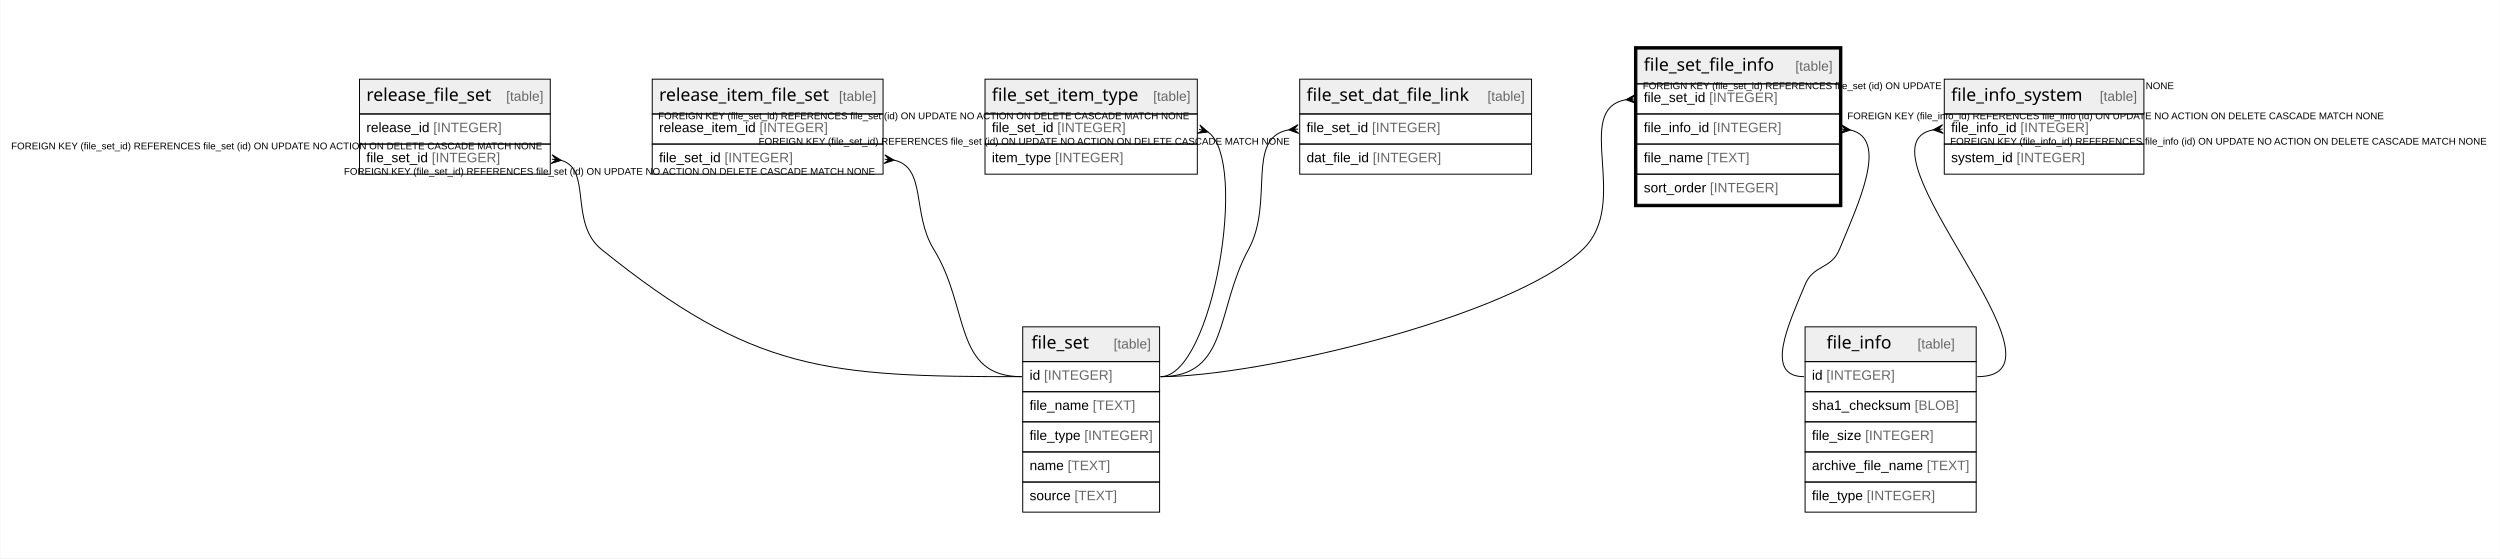
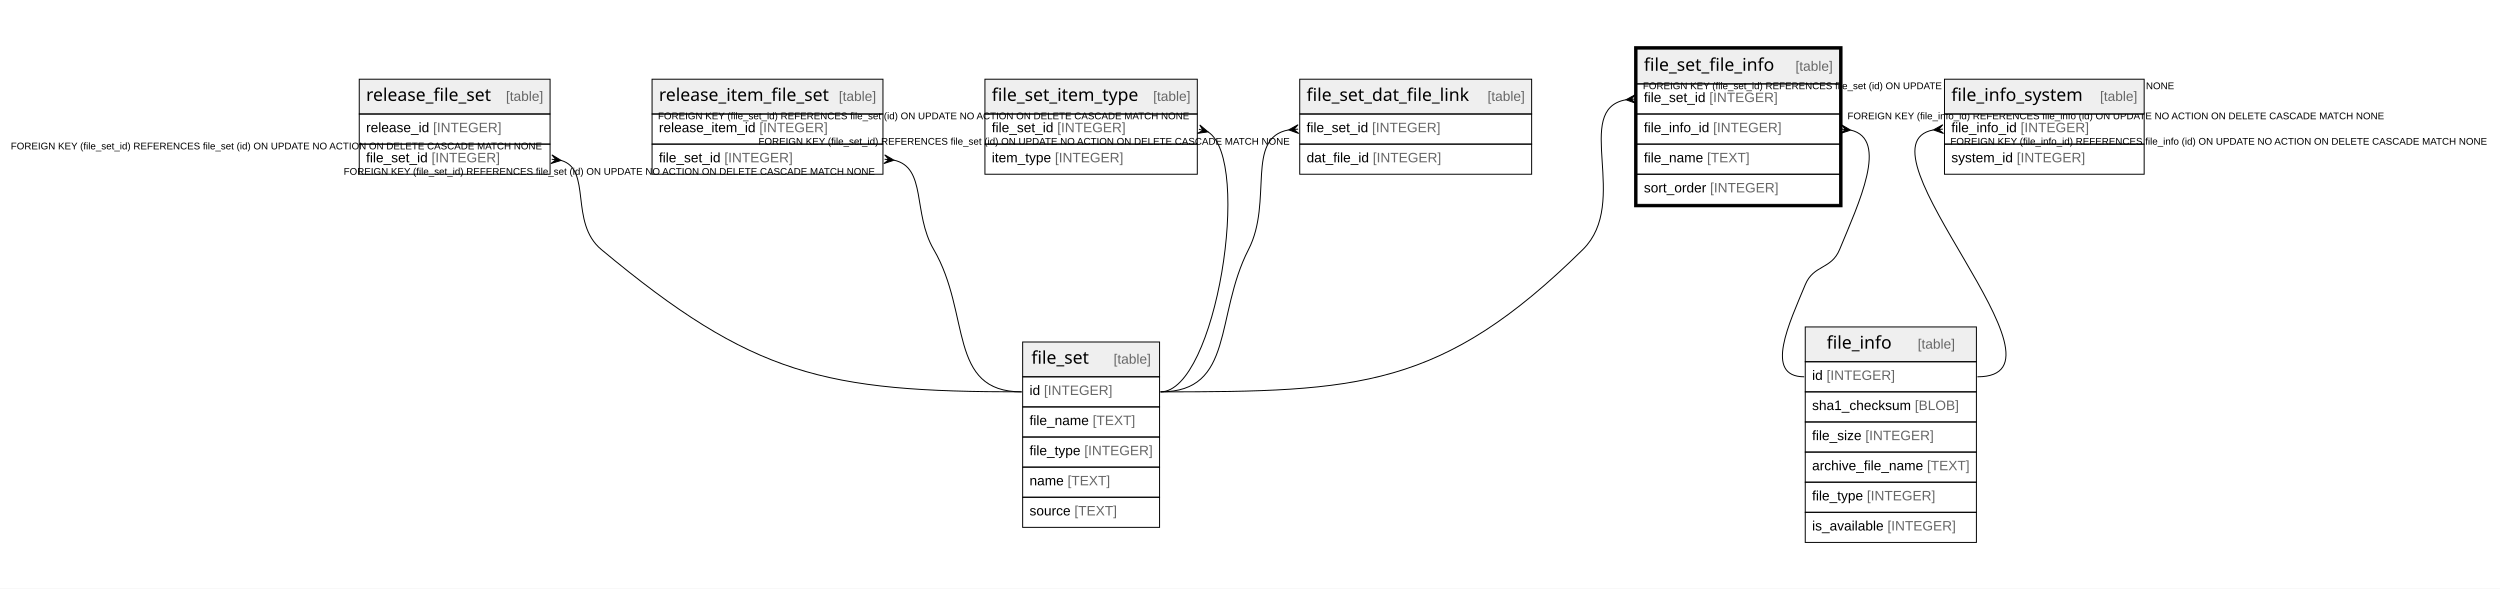
- <svg xmlns="http://www.w3.org/2000/svg" width="2557pt" height="571pt" viewBox="0.00 0.00 2557.16 571.20">
-   <g id="graph0" class="graph" transform="scale(1 1) rotate(0) translate(4 567.2)">
-     <polygon fill="white" stroke="none" points="-4,4 -4,-567.2 2553.16,-567.2 2553.16,4 -4,4" />
+ <svg xmlns="http://www.w3.org/2000/svg" width="2557pt" height="602pt" viewBox="0.00 0.00 2557.16 602.00">
+   <g id="graph0" class="graph" transform="scale(1 1) rotate(0) translate(4 598)">
+     <polygon fill="white" stroke="none" points="-4,4 -4,-598 2553.16,-598 2553.16,4 -4,4" />
    <g id="node1" class="node">
-       <polygon fill="#efefef" stroke="none" points="1670.45,-481.4 1670.45,-517 1877.67,-517 1877.67,-481.4 1670.45,-481.4" />
-       <polygon fill="none" stroke="black" points="1670.45,-481.4 1670.45,-517 1877.67,-517 1877.67,-481.4 1670.45,-481.4" />
-       <text text-anchor="start" x="1677.45" y="-494.8" font-family="Arial Bold" font-size="18.00">file_set_file_info</text>
-       <text text-anchor="start" x="1801.41" y="-494.8" font-family="Arial" font-size="14.00">    </text>
-       <text text-anchor="start" x="1832.53" y="-494.8" font-family="Arial" font-size="14.00" fill="#666666">[table]</text>
+       <polygon fill="#efefef" stroke="none" points="1670.45,-512.2 1670.45,-547.8 1877.67,-547.8 1877.67,-512.2 1670.45,-512.2" />
+       <polygon fill="none" stroke="black" points="1670.45,-512.2 1670.45,-547.8 1877.67,-547.8 1877.67,-512.2 1670.45,-512.2" />
+       <text text-anchor="start" x="1677.45" y="-525.6" font-family="Arial Bold" font-size="18.00">file_set_file_info</text>
+       <text text-anchor="start" x="1801.41" y="-525.6" font-family="Arial" font-size="14.00">    </text>
+       <text text-anchor="start" x="1832.53" y="-525.6" font-family="Arial" font-size="14.00" fill="#666666">[table]</text>
+       <polygon fill="none" stroke="black" points="1670.45,-481.4 1670.45,-512.2 1877.67,-512.2 1877.67,-481.4 1670.45,-481.4" />
+       <text text-anchor="start" x="1677.45" y="-493.6" font-family="Arial" font-size="14.00">file_set_id </text>
+       <text text-anchor="start" x="1744.38" y="-493.6" font-family="Arial" font-size="14.00" fill="#666666">[INTEGER]</text>
      <polygon fill="none" stroke="black" points="1670.45,-450.6 1670.45,-481.4 1877.67,-481.4 1877.67,-450.6 1670.45,-450.6" />
-       <text text-anchor="start" x="1677.45" y="-462.8" font-family="Arial" font-size="14.00">file_set_id </text>
-       <text text-anchor="start" x="1744.38" y="-462.8" font-family="Arial" font-size="14.00" fill="#666666">[INTEGER]</text>
+       <text text-anchor="start" x="1677.45" y="-462.8" font-family="Arial" font-size="14.00">file_info_id </text>
+       <text text-anchor="start" x="1748.28" y="-462.8" font-family="Arial" font-size="14.00" fill="#666666">[INTEGER]</text>
      <polygon fill="none" stroke="black" points="1670.45,-419.8 1670.45,-450.6 1877.67,-450.6 1877.67,-419.8 1670.45,-419.8" />
-       <text text-anchor="start" x="1677.45" y="-432" font-family="Arial" font-size="14.00">file_info_id </text>
-       <text text-anchor="start" x="1748.28" y="-432" font-family="Arial" font-size="14.00" fill="#666666">[INTEGER]</text>
+       <text text-anchor="start" x="1677.45" y="-432" font-family="Arial" font-size="14.00">file_name </text>
+       <text text-anchor="start" x="1742.04" y="-432" font-family="Arial" font-size="14.00" fill="#666666">[TEXT]</text>
      <polygon fill="none" stroke="black" points="1670.45,-389 1670.45,-419.8 1877.67,-419.8 1877.67,-389 1670.45,-389" />
-       <text text-anchor="start" x="1677.45" y="-401.2" font-family="Arial" font-size="14.00">file_name </text>
-       <text text-anchor="start" x="1742.04" y="-401.2" font-family="Arial" font-size="14.00" fill="#666666">[TEXT]</text>
-       <polygon fill="none" stroke="black" points="1670.45,-358.2 1670.45,-389 1877.67,-389 1877.67,-358.2 1670.45,-358.2" />
-       <text text-anchor="start" x="1677.45" y="-370.4" font-family="Arial" font-size="14.00">sort_order </text>
-       <text text-anchor="start" x="1745.15" y="-370.4" font-family="Arial" font-size="14.00" fill="#666666">[INTEGER]</text>
-       <polygon fill="none" stroke="black" stroke-width="3" points="1668.95,-356.7 1668.95,-518.5 1879.17,-518.5 1879.17,-356.7 1668.95,-356.7" />
+       <text text-anchor="start" x="1677.45" y="-401.2" font-family="Arial" font-size="14.00">sort_order </text>
+       <text text-anchor="start" x="1745.15" y="-401.2" font-family="Arial" font-size="14.00" fill="#666666">[INTEGER]</text>
+       <polygon fill="none" stroke="black" stroke-width="3" points="1668.95,-387.5 1668.95,-549.3 1879.17,-549.3 1879.17,-387.5 1668.95,-387.5" />
    </g>
    <g id="node2" class="node">
-       <polygon fill="#efefef" stroke="none" points="1042.04,-197.2 1042.04,-232.8 1182.08,-232.8 1182.08,-197.2 1042.04,-197.2" />
-       <polygon fill="none" stroke="black" points="1042.04,-197.2 1042.04,-232.8 1182.08,-232.8 1182.08,-197.2 1042.04,-197.2" />
-       <text text-anchor="start" x="1050.94" y="-210.6" font-family="Arial Bold" font-size="18.00">file_set</text>
-       <text text-anchor="start" x="1103.92" y="-210.6" font-family="Arial" font-size="14.00">    </text>
-       <text text-anchor="start" x="1135.04" y="-210.6" font-family="Arial" font-size="14.00" fill="#666666">[table]</text>
-       <polygon fill="none" stroke="black" points="1042.04,-166.4 1042.04,-197.2 1182.08,-197.2 1182.08,-166.4 1042.04,-166.4" />
-       <text text-anchor="start" x="1049.04" y="-178.6" font-family="Arial" font-size="14.00">id </text>
-       <text text-anchor="start" x="1063.82" y="-178.6" font-family="Arial" font-size="14.00" fill="#666666">[INTEGER]</text>
-       <polygon fill="none" stroke="black" points="1042.04,-135.6 1042.04,-166.4 1182.08,-166.4 1182.08,-135.6 1042.04,-135.6" />
-       <text text-anchor="start" x="1049.04" y="-147.8" font-family="Arial" font-size="14.00">file_name </text>
-       <text text-anchor="start" x="1113.63" y="-147.8" font-family="Arial" font-size="14.00" fill="#666666">[TEXT]</text>
-       <polygon fill="none" stroke="black" points="1042.04,-104.8 1042.04,-135.6 1182.08,-135.6 1182.08,-104.8 1042.04,-104.8" />
-       <text text-anchor="start" x="1049.04" y="-117" font-family="Arial" font-size="14.00">file_type </text>
-       <text text-anchor="start" x="1105.07" y="-117" font-family="Arial" font-size="14.00" fill="#666666">[INTEGER]</text>
-       <polygon fill="none" stroke="black" points="1042.04,-74 1042.04,-104.8 1182.08,-104.8 1182.08,-74 1042.04,-74" />
-       <text text-anchor="start" x="1049.04" y="-86.2" font-family="Arial" font-size="14.00">name </text>
-       <text text-anchor="start" x="1087.95" y="-86.2" font-family="Arial" font-size="14.00" fill="#666666">[TEXT]</text>
-       <polygon fill="none" stroke="black" points="1042.04,-43.2 1042.04,-74 1182.08,-74 1182.08,-43.2 1042.04,-43.2" />
-       <text text-anchor="start" x="1049.04" y="-55.4" font-family="Arial" font-size="14.00">source </text>
-       <text text-anchor="start" x="1094.95" y="-55.4" font-family="Arial" font-size="14.00" fill="#666666">[TEXT]</text>
+       <polygon fill="#efefef" stroke="none" points="1042.04,-212.6 1042.04,-248.2 1182.08,-248.2 1182.08,-212.6 1042.04,-212.6" />
+       <polygon fill="none" stroke="black" points="1042.04,-212.6 1042.04,-248.2 1182.08,-248.2 1182.08,-212.6 1042.04,-212.6" />
+       <text text-anchor="start" x="1050.94" y="-226" font-family="Arial Bold" font-size="18.00">file_set</text>
+       <text text-anchor="start" x="1103.92" y="-226" font-family="Arial" font-size="14.00">    </text>
+       <text text-anchor="start" x="1135.04" y="-226" font-family="Arial" font-size="14.00" fill="#666666">[table]</text>
+       <polygon fill="none" stroke="black" points="1042.04,-181.8 1042.04,-212.6 1182.08,-212.6 1182.08,-181.8 1042.04,-181.8" />
+       <text text-anchor="start" x="1049.04" y="-194" font-family="Arial" font-size="14.00">id </text>
+       <text text-anchor="start" x="1063.82" y="-194" font-family="Arial" font-size="14.00" fill="#666666">[INTEGER]</text>
+       <polygon fill="none" stroke="black" points="1042.04,-151 1042.04,-181.8 1182.08,-181.8 1182.08,-151 1042.04,-151" />
+       <text text-anchor="start" x="1049.04" y="-163.2" font-family="Arial" font-size="14.00">file_name </text>
+       <text text-anchor="start" x="1113.63" y="-163.2" font-family="Arial" font-size="14.00" fill="#666666">[TEXT]</text>
+       <polygon fill="none" stroke="black" points="1042.04,-120.2 1042.04,-151 1182.08,-151 1182.08,-120.2 1042.04,-120.2" />
+       <text text-anchor="start" x="1049.04" y="-132.4" font-family="Arial" font-size="14.00">file_type </text>
+       <text text-anchor="start" x="1105.07" y="-132.4" font-family="Arial" font-size="14.00" fill="#666666">[INTEGER]</text>
+       <polygon fill="none" stroke="black" points="1042.04,-89.4 1042.04,-120.2 1182.08,-120.2 1182.08,-89.4 1042.04,-89.4" />
+       <text text-anchor="start" x="1049.04" y="-101.6" font-family="Arial" font-size="14.00">name </text>
+       <text text-anchor="start" x="1087.95" y="-101.6" font-family="Arial" font-size="14.00" fill="#666666">[TEXT]</text>
+       <polygon fill="none" stroke="black" points="1042.04,-58.6 1042.04,-89.4 1182.08,-89.4 1182.08,-58.6 1042.04,-58.6" />
+       <text text-anchor="start" x="1049.04" y="-70.8" font-family="Arial" font-size="14.00">source </text>
+       <text text-anchor="start" x="1094.95" y="-70.8" font-family="Arial" font-size="14.00" fill="#666666">[TEXT]</text>
    </g>
    <g id="edge1" class="edge">
-       <path fill="none" stroke="black" d="M1659.12,-465.16C1603.98,-455.19 1664.8,-359.47 1615.06,-312 1542.52,-242.78 1283.34,-181.8 1183.08,-181.8" />
-       <polygon fill="black" stroke="black" points="1659.15,-465.16 1668.75,-470.46 1664.47,-465.59 1668.78,-465.95 1668.78,-465.95 1668.78,-465.95 1664.47,-465.59 1669.48,-461.49 1659.15,-465.16" />
-       <text text-anchor="start" x="1676.45" y="-476" font-family="Arial" font-size="10.00">FOREIGN KEY (file_set_id) REFERENCES file_set (id) ON UPDATE NO ACTION ON DELETE CASCADE MATCH NONE</text>
+       <path fill="none" stroke="black" d="M1659.12,-495.96C1603.9,-486.08 1664.03,-391.07 1615.06,-342.8 1470.77,-200.57 1385.68,-197.2 1183.08,-197.2" />
+       <polygon fill="black" stroke="black" points="1659.15,-495.97 1668.75,-501.26 1664.47,-496.4 1668.78,-496.75 1668.78,-496.75 1668.78,-496.75 1664.47,-496.4 1669.48,-492.29 1659.15,-495.97" />
+       <text text-anchor="start" x="1676.45" y="-506.8" font-family="Arial" font-size="10.00">FOREIGN KEY (file_set_id) REFERENCES file_set (id) ON UPDATE NO ACTION ON DELETE CASCADE MATCH NONE</text>
    </g>
    <g id="node7" class="node">
-       <polygon fill="#efefef" stroke="none" points="1842.52,-197.2 1842.52,-232.8 2017.59,-232.8 2017.59,-197.2 1842.52,-197.2" />
-       <polygon fill="none" stroke="black" points="1842.52,-197.2 1842.52,-232.8 2017.59,-232.8 2017.59,-197.2 1842.52,-197.2" />
-       <text text-anchor="start" x="1864.44" y="-210.6" font-family="Arial Bold" font-size="18.00">file_info</text>
-       <text text-anchor="start" x="1926.42" y="-210.6" font-family="Arial" font-size="14.00">    </text>
-       <text text-anchor="start" x="1957.54" y="-210.6" font-family="Arial" font-size="14.00" fill="#666666">[table]</text>
+       <polygon fill="#efefef" stroke="none" points="1842.52,-228 1842.52,-263.6 2017.59,-263.6 2017.59,-228 1842.52,-228" />
+       <polygon fill="none" stroke="black" points="1842.52,-228 1842.52,-263.6 2017.59,-263.6 2017.59,-228 1842.52,-228" />
+       <text text-anchor="start" x="1864.44" y="-241.4" font-family="Arial Bold" font-size="18.00">file_info</text>
+       <text text-anchor="start" x="1926.42" y="-241.4" font-family="Arial" font-size="14.00">    </text>
+       <text text-anchor="start" x="1957.54" y="-241.4" font-family="Arial" font-size="14.00" fill="#666666">[table]</text>
+       <polygon fill="none" stroke="black" points="1842.52,-197.2 1842.52,-228 2017.59,-228 2017.59,-197.2 1842.52,-197.2" />
+       <text text-anchor="start" x="1849.52" y="-209.4" font-family="Arial" font-size="14.00">id </text>
+       <text text-anchor="start" x="1864.31" y="-209.4" font-family="Arial" font-size="14.00" fill="#666666">[INTEGER]</text>
      <polygon fill="none" stroke="black" points="1842.52,-166.4 1842.52,-197.2 2017.59,-197.2 2017.59,-166.4 1842.52,-166.4" />
-       <text text-anchor="start" x="1849.52" y="-178.6" font-family="Arial" font-size="14.00">id </text>
-       <text text-anchor="start" x="1864.31" y="-178.6" font-family="Arial" font-size="14.00" fill="#666666">[INTEGER]</text>
+       <text text-anchor="start" x="1849.52" y="-178.6" font-family="Arial" font-size="14.00">sha1_checksum </text>
+       <text text-anchor="start" x="1954.58" y="-178.6" font-family="Arial" font-size="14.00" fill="#666666">[BLOB]</text>
      <polygon fill="none" stroke="black" points="1842.52,-135.6 1842.52,-166.4 2017.59,-166.4 2017.59,-135.6 1842.52,-135.6" />
-       <text text-anchor="start" x="1849.52" y="-147.8" font-family="Arial" font-size="14.00">sha1_checksum </text>
-       <text text-anchor="start" x="1954.58" y="-147.8" font-family="Arial" font-size="14.00" fill="#666666">[BLOB]</text>
+       <text text-anchor="start" x="1849.52" y="-147.8" font-family="Arial" font-size="14.00">file_size </text>
+       <text text-anchor="start" x="1903.99" y="-147.8" font-family="Arial" font-size="14.00" fill="#666666">[INTEGER]</text>
      <polygon fill="none" stroke="black" points="1842.52,-104.8 1842.52,-135.6 2017.59,-135.6 2017.59,-104.8 1842.52,-104.8" />
-       <text text-anchor="start" x="1849.52" y="-117" font-family="Arial" font-size="14.00">file_size </text>
-       <text text-anchor="start" x="1903.99" y="-117" font-family="Arial" font-size="14.00" fill="#666666">[INTEGER]</text>
+       <text text-anchor="start" x="1849.52" y="-117" font-family="Arial" font-size="14.00">archive_file_name </text>
+       <text text-anchor="start" x="1967.03" y="-117" font-family="Arial" font-size="14.00" fill="#666666">[TEXT]</text>
      <polygon fill="none" stroke="black" points="1842.52,-74 1842.52,-104.8 2017.59,-104.8 2017.59,-74 1842.52,-74" />
-       <text text-anchor="start" x="1849.52" y="-86.2" font-family="Arial" font-size="14.00">archive_file_name </text>
-       <text text-anchor="start" x="1967.03" y="-86.2" font-family="Arial" font-size="14.00" fill="#666666">[TEXT]</text>
+       <text text-anchor="start" x="1849.52" y="-86.2" font-family="Arial" font-size="14.00">file_type </text>
+       <text text-anchor="start" x="1905.56" y="-86.2" font-family="Arial" font-size="14.00" fill="#666666">[INTEGER]</text>
      <polygon fill="none" stroke="black" points="1842.52,-43.2 1842.52,-74 2017.59,-74 2017.59,-43.2 1842.52,-43.2" />
-       <text text-anchor="start" x="1849.52" y="-55.4" font-family="Arial" font-size="14.00">file_type </text>
-       <text text-anchor="start" x="1905.56" y="-55.4" font-family="Arial" font-size="14.00" fill="#666666">[INTEGER]</text>
+       <text text-anchor="start" x="1849.52" y="-55.4" font-family="Arial" font-size="14.00">is_available </text>
+       <text text-anchor="start" x="1926.57" y="-55.4" font-family="Arial" font-size="14.00" fill="#666666">[INTEGER]</text>
    </g>
    <g id="edge6" class="edge">
-       <path fill="none" stroke="black" d="M1888.92,-434.16C1928.58,-425.1 1897.05,-359.07 1877.67,-312 1869.15,-291.33 1851.07,-296.66 1842.52,-276 1826.53,-237.31 1799.65,-181.8 1841.52,-181.8" />
-       <polygon fill="black" stroke="black" points="1888.95,-434.15 1878.54,-430.69 1883.64,-434.69 1879.33,-435.13 1879.33,-435.13 1879.33,-435.13 1883.64,-434.69 1879.45,-439.64 1888.95,-434.15" />
-       <text text-anchor="start" x="1885.67" y="-445.2" font-family="Arial" font-size="10.00">FOREIGN KEY (file_info_id) REFERENCES file_info (id) ON UPDATE NO ACTION ON DELETE CASCADE MATCH NONE</text>
+       <path fill="none" stroke="black" d="M1888.92,-464.96C1928.58,-455.9 1897.05,-389.87 1877.67,-342.8 1869.15,-322.13 1851.07,-327.46 1842.52,-306.8 1826.53,-268.11 1799.65,-212.6 1841.52,-212.6" />
+       <polygon fill="black" stroke="black" points="1888.95,-464.95 1878.54,-461.49 1883.64,-465.49 1879.33,-465.93 1879.33,-465.93 1879.33,-465.93 1883.64,-465.49 1879.45,-470.44 1888.95,-464.95" />
+       <text text-anchor="start" x="1885.67" y="-476" font-family="Arial" font-size="10.00">FOREIGN KEY (file_info_id) REFERENCES file_info (id) ON UPDATE NO ACTION ON DELETE CASCADE MATCH NONE</text>
    </g>
    <g id="node3" class="node">
-       <polygon fill="#efefef" stroke="none" points="363.46,-450.6 363.46,-486.2 558.65,-486.2 558.65,-450.6 363.46,-450.6" />
-       <polygon fill="none" stroke="black" points="363.46,-450.6 363.46,-486.2 558.65,-486.2 558.65,-450.6 363.46,-450.6" />
-       <text text-anchor="start" x="370.46" y="-464" font-family="Arial Bold" font-size="18.00">release_file_set</text>
-       <text text-anchor="start" x="482.4" y="-464" font-family="Arial" font-size="14.00">    </text>
-       <text text-anchor="start" x="513.52" y="-464" font-family="Arial" font-size="14.00" fill="#666666">[table]</text>
+       <polygon fill="#efefef" stroke="none" points="363.46,-481.4 363.46,-517 558.65,-517 558.65,-481.4 363.46,-481.4" />
+       <polygon fill="none" stroke="black" points="363.46,-481.4 363.46,-517 558.65,-517 558.65,-481.4 363.46,-481.4" />
+       <text text-anchor="start" x="370.46" y="-494.8" font-family="Arial Bold" font-size="18.00">release_file_set</text>
+       <text text-anchor="start" x="482.4" y="-494.8" font-family="Arial" font-size="14.00">    </text>
+       <text text-anchor="start" x="513.52" y="-494.8" font-family="Arial" font-size="14.00" fill="#666666">[table]</text>
+       <polygon fill="none" stroke="black" points="363.46,-450.6 363.46,-481.4 558.65,-481.4 558.65,-450.6 363.46,-450.6" />
+       <text text-anchor="start" x="370.46" y="-462.8" font-family="Arial" font-size="14.00">release_id </text>
+       <text text-anchor="start" x="438.95" y="-462.8" font-family="Arial" font-size="14.00" fill="#666666">[INTEGER]</text>
      <polygon fill="none" stroke="black" points="363.46,-419.8 363.46,-450.6 558.65,-450.6 558.65,-419.8 363.46,-419.8" />
-       <text text-anchor="start" x="370.46" y="-432" font-family="Arial" font-size="14.00">release_id </text>
-       <text text-anchor="start" x="438.95" y="-432" font-family="Arial" font-size="14.00" fill="#666666">[INTEGER]</text>
-       <polygon fill="none" stroke="black" points="363.46,-389 363.46,-419.8 558.65,-419.8 558.65,-389 363.46,-389" />
-       <text text-anchor="start" x="370.46" y="-401.2" font-family="Arial" font-size="14.00">file_set_id </text>
-       <text text-anchor="start" x="437.39" y="-401.2" font-family="Arial" font-size="14.00" fill="#666666">[INTEGER]</text>
+       <text text-anchor="start" x="370.46" y="-432" font-family="Arial" font-size="14.00">file_set_id </text>
+       <text text-anchor="start" x="437.39" y="-432" font-family="Arial" font-size="14.00" fill="#666666">[INTEGER]</text>
    </g>
    <g id="edge2" class="edge">
-       <path fill="none" stroke="black" d="M569.7,-403.18C601.83,-394.3 577.48,-339.08 611.06,-312 766.5,-186.67 841.37,-181.8 1041.04,-181.8" />
-       <polygon fill="black" stroke="black" points="569.91,-403.16 559.45,-399.89 564.62,-403.8 560.32,-404.32 560.32,-404.32 560.32,-404.32 564.62,-403.8 560.53,-408.83 569.91,-403.16" />
-       <text text-anchor="start" x="7" y="-414.4" font-family="Arial" font-size="10.00">FOREIGN KEY (file_set_id) REFERENCES file_set (id) ON UPDATE NO ACTION ON DELETE CASCADE MATCH NONE</text>
+       <path fill="none" stroke="black" d="M569.71,-433.99C601.91,-425.19 577.92,-370.42 611.06,-342.8 766.05,-213.62 839.28,-197.2 1041.04,-197.2" />
+       <polygon fill="black" stroke="black" points="569.92,-433.97 559.45,-430.69 564.62,-434.6 560.32,-435.12 560.32,-435.12 560.32,-435.12 564.62,-434.6 560.52,-439.63 569.92,-433.97" />
+       <text text-anchor="start" x="7" y="-445.2" font-family="Arial" font-size="10.00">FOREIGN KEY (file_set_id) REFERENCES file_set (id) ON UPDATE NO ACTION ON DELETE CASCADE MATCH NONE</text>
    </g>
    <g id="node4" class="node">
-       <polygon fill="#efefef" stroke="none" points="662.97,-450.6 662.97,-486.2 899.15,-486.2 899.15,-450.6 662.97,-450.6" />
-       <polygon fill="none" stroke="black" points="662.97,-450.6 662.97,-486.2 899.15,-486.2 899.15,-450.6 662.97,-450.6" />
-       <text text-anchor="start" x="669.97" y="-464" font-family="Arial Bold" font-size="18.00">release_item_file_set</text>
-       <text text-anchor="start" x="822.9" y="-464" font-family="Arial" font-size="14.00">    </text>
-       <text text-anchor="start" x="854.01" y="-464" font-family="Arial" font-size="14.00" fill="#666666">[table]</text>
+       <polygon fill="#efefef" stroke="none" points="662.97,-481.4 662.97,-517 899.15,-517 899.15,-481.4 662.97,-481.4" />
+       <polygon fill="none" stroke="black" points="662.97,-481.4 662.97,-517 899.15,-517 899.15,-481.4 662.97,-481.4" />
+       <text text-anchor="start" x="669.97" y="-494.8" font-family="Arial Bold" font-size="18.00">release_item_file_set</text>
+       <text text-anchor="start" x="822.9" y="-494.8" font-family="Arial" font-size="14.00">    </text>
+       <text text-anchor="start" x="854.01" y="-494.8" font-family="Arial" font-size="14.00" fill="#666666">[table]</text>
+       <polygon fill="none" stroke="black" points="662.97,-450.6 662.97,-481.4 899.15,-481.4 899.15,-450.6 662.97,-450.6" />
+       <text text-anchor="start" x="669.97" y="-462.8" font-family="Arial" font-size="14.00">release_item_id </text>
+       <text text-anchor="start" x="772.69" y="-462.8" font-family="Arial" font-size="14.00" fill="#666666">[INTEGER]</text>
      <polygon fill="none" stroke="black" points="662.97,-419.8 662.97,-450.6 899.15,-450.6 899.15,-419.8 662.97,-419.8" />
-       <text text-anchor="start" x="669.97" y="-432" font-family="Arial" font-size="14.00">release_item_id </text>
-       <text text-anchor="start" x="772.69" y="-432" font-family="Arial" font-size="14.00" fill="#666666">[INTEGER]</text>
-       <polygon fill="none" stroke="black" points="662.97,-389 662.97,-419.8 899.15,-419.8 899.15,-389 662.97,-389" />
-       <text text-anchor="start" x="669.97" y="-401.2" font-family="Arial" font-size="14.00">file_set_id </text>
-       <text text-anchor="start" x="736.9" y="-401.2" font-family="Arial" font-size="14.00" fill="#666666">[INTEGER]</text>
+       <text text-anchor="start" x="669.97" y="-432" font-family="Arial" font-size="14.00">file_set_id </text>
+       <text text-anchor="start" x="736.9" y="-432" font-family="Arial" font-size="14.00" fill="#666666">[INTEGER]</text>
    </g>
    <g id="edge3" class="edge">
-       <path fill="none" stroke="black" d="M910.39,-403.38C943.95,-395.87 928.41,-348.6 951.06,-312 988.07,-252.19 970.7,-181.8 1041.04,-181.8" />
-       <polygon fill="black" stroke="black" points="910.43,-403.37 900.04,-399.89 905.13,-403.9 900.82,-404.33 900.82,-404.33 900.82,-404.33 905.13,-403.9 900.93,-408.84 910.43,-403.37" />
-       <text text-anchor="start" x="347.5" y="-388.4" font-family="Arial" font-size="10.00">FOREIGN KEY (file_set_id) REFERENCES file_set (id) ON UPDATE NO ACTION ON DELETE CASCADE MATCH NONE</text>
+       <path fill="none" stroke="black" d="M910.41,-434.19C944.11,-426.76 929.35,-379.97 951.06,-342.8 989.42,-277.11 964.97,-197.2 1041.04,-197.2" />
+       <polygon fill="black" stroke="black" points="910.43,-434.18 900.04,-430.69 905.13,-434.71 900.82,-435.13 900.82,-435.13 900.82,-435.13 905.13,-434.71 900.93,-439.65 910.43,-434.18" />
+       <text text-anchor="start" x="347.5" y="-419.2" font-family="Arial" font-size="10.00">FOREIGN KEY (file_set_id) REFERENCES file_set (id) ON UPDATE NO ACTION ON DELETE CASCADE MATCH NONE</text>
    </g>
    <g id="node5" class="node">
-       <polygon fill="#efefef" stroke="none" points="1003.45,-450.6 1003.45,-486.2 1220.67,-486.2 1220.67,-450.6 1003.45,-450.6" />
-       <polygon fill="none" stroke="black" points="1003.45,-450.6 1003.45,-486.2 1220.67,-486.2 1220.67,-450.6 1003.45,-450.6" />
-       <text text-anchor="start" x="1010.45" y="-464" font-family="Arial Bold" font-size="18.00">file_set_item_type</text>
-       <text text-anchor="start" x="1144.41" y="-464" font-family="Arial" font-size="14.00">    </text>
-       <text text-anchor="start" x="1175.53" y="-464" font-family="Arial" font-size="14.00" fill="#666666">[table]</text>
+       <polygon fill="#efefef" stroke="none" points="1003.45,-481.4 1003.45,-517 1220.67,-517 1220.67,-481.4 1003.45,-481.4" />
+       <polygon fill="none" stroke="black" points="1003.45,-481.4 1003.45,-517 1220.67,-517 1220.67,-481.4 1003.45,-481.4" />
+       <text text-anchor="start" x="1010.45" y="-494.8" font-family="Arial Bold" font-size="18.00">file_set_item_type</text>
+       <text text-anchor="start" x="1144.41" y="-494.8" font-family="Arial" font-size="14.00">    </text>
+       <text text-anchor="start" x="1175.53" y="-494.8" font-family="Arial" font-size="14.00" fill="#666666">[table]</text>
+       <polygon fill="none" stroke="black" points="1003.45,-450.6 1003.45,-481.4 1220.67,-481.4 1220.67,-450.6 1003.45,-450.6" />
+       <text text-anchor="start" x="1010.45" y="-462.8" font-family="Arial" font-size="14.00">file_set_id </text>
+       <text text-anchor="start" x="1077.38" y="-462.8" font-family="Arial" font-size="14.00" fill="#666666">[INTEGER]</text>
      <polygon fill="none" stroke="black" points="1003.45,-419.8 1003.45,-450.6 1220.67,-450.6 1220.67,-419.8 1003.45,-419.8" />
-       <text text-anchor="start" x="1010.45" y="-432" font-family="Arial" font-size="14.00">file_set_id </text>
-       <text text-anchor="start" x="1077.38" y="-432" font-family="Arial" font-size="14.00" fill="#666666">[INTEGER]</text>
-       <polygon fill="none" stroke="black" points="1003.45,-389 1003.45,-419.8 1220.67,-419.8 1220.67,-389 1003.45,-389" />
-       <text text-anchor="start" x="1010.45" y="-401.2" font-family="Arial" font-size="14.00">item_type </text>
-       <text text-anchor="start" x="1075.04" y="-401.2" font-family="Arial" font-size="14.00" fill="#666666">[INTEGER]</text>
+       <text text-anchor="start" x="1010.45" y="-432" font-family="Arial" font-size="14.00">item_type </text>
+       <text text-anchor="start" x="1075.04" y="-432" font-family="Arial" font-size="14.00" fill="#666666">[INTEGER]</text>
    </g>
    <g id="edge4" class="edge">
-       <path fill="none" stroke="black" d="M1231.51,-432.18C1273.58,-403.59 1236.37,-181.8 1183.08,-181.8" />
-       <polygon fill="black" stroke="black" points="1231.55,-432.17 1220.67,-430.8 1226.45,-433.73 1222.31,-435 1222.31,-435 1222.31,-435 1226.45,-433.73 1223.31,-439.4 1231.55,-432.17" />
-       <text text-anchor="start" x="669.01" y="-445.2" font-family="Arial" font-size="10.00">FOREIGN KEY (file_set_id) REFERENCES file_set (id) ON UPDATE NO ACTION ON DELETE CASCADE MATCH NONE</text>
+       <path fill="none" stroke="black" d="M1231.56,-463.16C1277.26,-434.44 1239.77,-197.2 1183.08,-197.2" />
+       <polygon fill="black" stroke="black" points="1231.6,-463.15 1220.75,-461.58 1226.47,-464.62 1222.31,-465.82 1222.31,-465.82 1222.31,-465.82 1226.47,-464.62 1223.23,-470.23 1231.6,-463.15" />
+       <text text-anchor="start" x="669.01" y="-476" font-family="Arial" font-size="10.00">FOREIGN KEY (file_set_id) REFERENCES file_set (id) ON UPDATE NO ACTION ON DELETE CASCADE MATCH NONE</text>
    </g>
    <g id="node6" class="node">
-       <polygon fill="#efefef" stroke="none" points="1325.45,-450.6 1325.45,-486.2 1562.66,-486.2 1562.66,-450.6 1325.45,-450.6" />
-       <polygon fill="none" stroke="black" points="1325.45,-450.6 1325.45,-486.2 1562.66,-486.2 1562.66,-450.6 1325.45,-450.6" />
-       <text text-anchor="start" x="1332.45" y="-464" font-family="Arial Bold" font-size="18.00">file_set_dat_file_link</text>
-       <text text-anchor="start" x="1486.41" y="-464" font-family="Arial" font-size="14.00">    </text>
-       <text text-anchor="start" x="1517.53" y="-464" font-family="Arial" font-size="14.00" fill="#666666">[table]</text>
+       <polygon fill="#efefef" stroke="none" points="1325.45,-481.4 1325.45,-517 1562.66,-517 1562.66,-481.4 1325.45,-481.4" />
+       <polygon fill="none" stroke="black" points="1325.45,-481.4 1325.45,-517 1562.66,-517 1562.66,-481.4 1325.45,-481.4" />
+       <text text-anchor="start" x="1332.45" y="-494.8" font-family="Arial Bold" font-size="18.00">file_set_dat_file_link</text>
+       <text text-anchor="start" x="1486.41" y="-494.8" font-family="Arial" font-size="14.00">    </text>
+       <text text-anchor="start" x="1517.53" y="-494.8" font-family="Arial" font-size="14.00" fill="#666666">[table]</text>
+       <polygon fill="none" stroke="black" points="1325.45,-450.6 1325.45,-481.4 1562.66,-481.4 1562.66,-450.6 1325.45,-450.6" />
+       <text text-anchor="start" x="1332.45" y="-462.8" font-family="Arial" font-size="14.00">file_set_id </text>
+       <text text-anchor="start" x="1399.38" y="-462.8" font-family="Arial" font-size="14.00" fill="#666666">[INTEGER]</text>
      <polygon fill="none" stroke="black" points="1325.45,-419.8 1325.45,-450.6 1562.66,-450.6 1562.66,-419.8 1325.45,-419.8" />
-       <text text-anchor="start" x="1332.45" y="-432" font-family="Arial" font-size="14.00">file_set_id </text>
-       <text text-anchor="start" x="1399.38" y="-432" font-family="Arial" font-size="14.00" fill="#666666">[INTEGER]</text>
-       <polygon fill="none" stroke="black" points="1325.45,-389 1325.45,-419.8 1562.66,-419.8 1562.66,-389 1325.45,-389" />
-       <text text-anchor="start" x="1332.45" y="-401.2" font-family="Arial" font-size="14.00">dat_file_id </text>
-       <text text-anchor="start" x="1400.17" y="-401.2" font-family="Arial" font-size="14.00" fill="#666666">[INTEGER]</text>
+       <text text-anchor="start" x="1332.45" y="-432" font-family="Arial" font-size="14.00">dat_file_id </text>
+       <text text-anchor="start" x="1400.17" y="-432" font-family="Arial" font-size="14.00" fill="#666666">[INTEGER]</text>
    </g>
    <g id="edge5" class="edge">
-       <path fill="none" stroke="black" d="M1314.13,-434.34C1269.54,-426.11 1299.67,-360.71 1273.06,-312 1239.34,-250.27 1253.42,-181.8 1183.08,-181.8" />
-       <polygon fill="black" stroke="black" points="1314.15,-434.34 1323.74,-439.66 1319.47,-434.78 1323.79,-435.14 1323.79,-435.14 1323.79,-435.14 1319.47,-434.78 1324.49,-430.69 1314.15,-434.34" />
-       <text text-anchor="start" x="771.8" y="-419.2" font-family="Arial" font-size="10.00">FOREIGN KEY (file_set_id) REFERENCES file_set (id) ON UPDATE NO ACTION ON DELETE CASCADE MATCH NONE</text>
+       <path fill="none" stroke="black" d="M1314.11,-465.15C1269.38,-457 1298.41,-392.18 1273.06,-342.8 1238.31,-275.13 1259.15,-197.2 1183.08,-197.2" />
+       <polygon fill="black" stroke="black" points="1314.15,-465.15 1323.75,-470.46 1319.47,-465.59 1323.78,-465.94 1323.78,-465.94 1323.78,-465.94 1319.47,-465.59 1324.49,-461.49 1314.15,-465.15" />
+       <text text-anchor="start" x="771.8" y="-450" font-family="Arial" font-size="10.00">FOREIGN KEY (file_set_id) REFERENCES file_set (id) ON UPDATE NO ACTION ON DELETE CASCADE MATCH NONE</text>
    </g>
    <g id="node8" class="node">
-       <polygon fill="#efefef" stroke="none" points="1984.94,-450.6 1984.94,-486.2 2189.18,-486.2 2189.18,-450.6 1984.94,-450.6" />
-       <polygon fill="none" stroke="black" points="1984.94,-450.6 1984.94,-486.2 2189.18,-486.2 2189.18,-450.6 1984.94,-450.6" />
-       <text text-anchor="start" x="1991.94" y="-464" font-family="Arial Bold" font-size="18.00">file_info_system</text>
-       <text text-anchor="start" x="2112.92" y="-464" font-family="Arial" font-size="14.00">    </text>
-       <text text-anchor="start" x="2144.04" y="-464" font-family="Arial" font-size="14.00" fill="#666666">[table]</text>
+       <polygon fill="#efefef" stroke="none" points="1984.94,-481.4 1984.94,-517 2189.18,-517 2189.18,-481.4 1984.94,-481.4" />
+       <polygon fill="none" stroke="black" points="1984.94,-481.4 1984.94,-517 2189.18,-517 2189.18,-481.4 1984.94,-481.4" />
+       <text text-anchor="start" x="1991.94" y="-494.8" font-family="Arial Bold" font-size="18.00">file_info_system</text>
+       <text text-anchor="start" x="2112.92" y="-494.8" font-family="Arial" font-size="14.00">    </text>
+       <text text-anchor="start" x="2144.04" y="-494.8" font-family="Arial" font-size="14.00" fill="#666666">[table]</text>
+       <polygon fill="none" stroke="black" points="1984.94,-450.6 1984.94,-481.4 2189.18,-481.4 2189.18,-450.6 1984.94,-450.6" />
+       <text text-anchor="start" x="1991.94" y="-462.8" font-family="Arial" font-size="14.00">file_info_id </text>
+       <text text-anchor="start" x="2062.77" y="-462.8" font-family="Arial" font-size="14.00" fill="#666666">[INTEGER]</text>
      <polygon fill="none" stroke="black" points="1984.94,-419.8 1984.94,-450.6 2189.18,-450.6 2189.18,-419.8 1984.94,-419.8" />
-       <text text-anchor="start" x="1991.94" y="-432" font-family="Arial" font-size="14.00">file_info_id </text>
-       <text text-anchor="start" x="2062.77" y="-432" font-family="Arial" font-size="14.00" fill="#666666">[INTEGER]</text>
-       <polygon fill="none" stroke="black" points="1984.94,-389 1984.94,-419.8 2189.18,-419.8 2189.18,-389 1984.94,-389" />
-       <text text-anchor="start" x="1991.94" y="-401.2" font-family="Arial" font-size="14.00">system_id </text>
-       <text text-anchor="start" x="2058.85" y="-401.2" font-family="Arial" font-size="14.00" fill="#666666">[INTEGER]</text>
+       <text text-anchor="start" x="1991.94" y="-432" font-family="Arial" font-size="14.00">system_id </text>
+       <text text-anchor="start" x="2058.85" y="-432" font-family="Arial" font-size="14.00" fill="#666666">[INTEGER]</text>
    </g>
    <g id="edge7" class="edge">
-       <path fill="none" stroke="black" d="M1973.57,-434.33C1887.74,-418.17 2128.38,-181.8 2018.59,-181.8" />
-       <polygon fill="black" stroke="black" points="1973.64,-434.34 1983.23,-439.66 1978.96,-434.78 1983.27,-435.14 1983.27,-435.14 1983.27,-435.14 1978.96,-434.78 1983.98,-430.69 1973.64,-434.34" />
-       <text text-anchor="start" x="1990.94" y="-419.2" font-family="Arial" font-size="10.00">FOREIGN KEY (file_info_id) REFERENCES file_info (id) ON UPDATE NO ACTION ON DELETE CASCADE MATCH NONE</text>
+       <path fill="none" stroke="black" d="M1973.57,-465.13C1887.74,-448.97 2128.38,-212.6 2018.59,-212.6" />
+       <polygon fill="black" stroke="black" points="1973.64,-465.14 1983.23,-470.46 1978.96,-465.58 1983.27,-465.94 1983.27,-465.94 1983.27,-465.94 1978.96,-465.58 1983.98,-461.49 1973.64,-465.14" />
+       <text text-anchor="start" x="1990.94" y="-450" font-family="Arial" font-size="10.00">FOREIGN KEY (file_info_id) REFERENCES file_info (id) ON UPDATE NO ACTION ON DELETE CASCADE MATCH NONE</text>
    </g>
  </g>
</svg>
